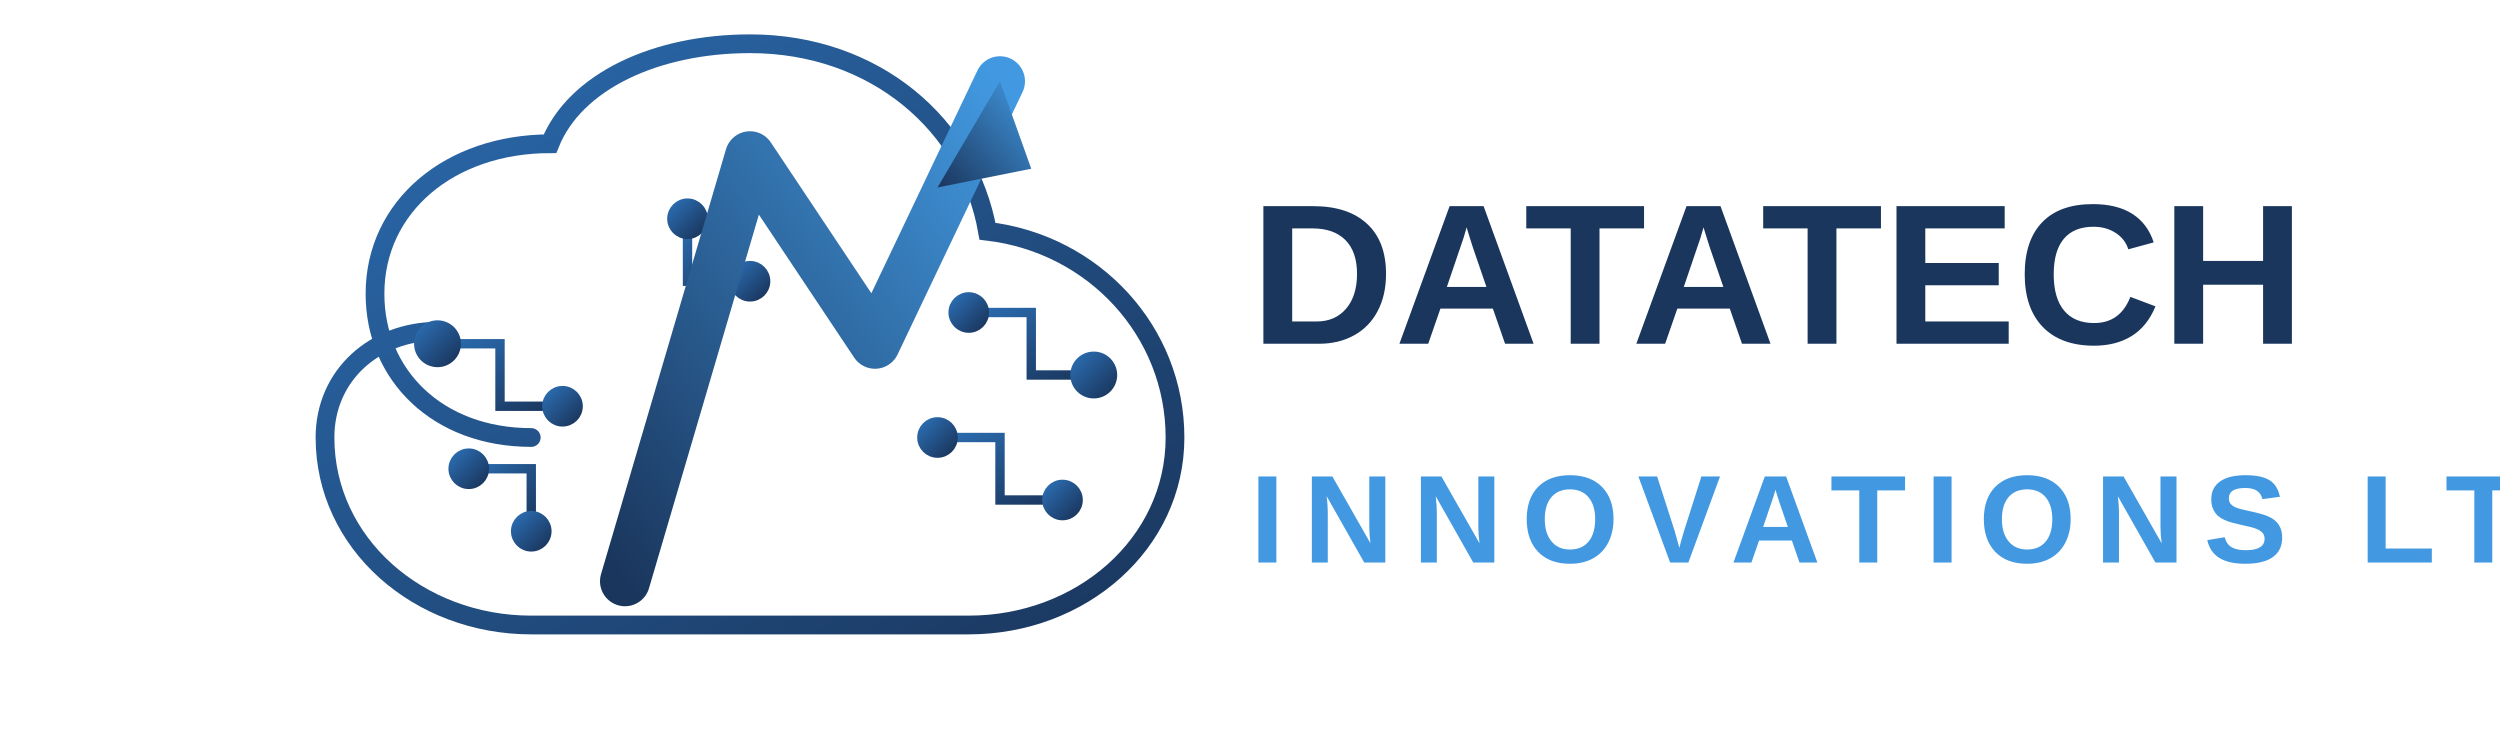
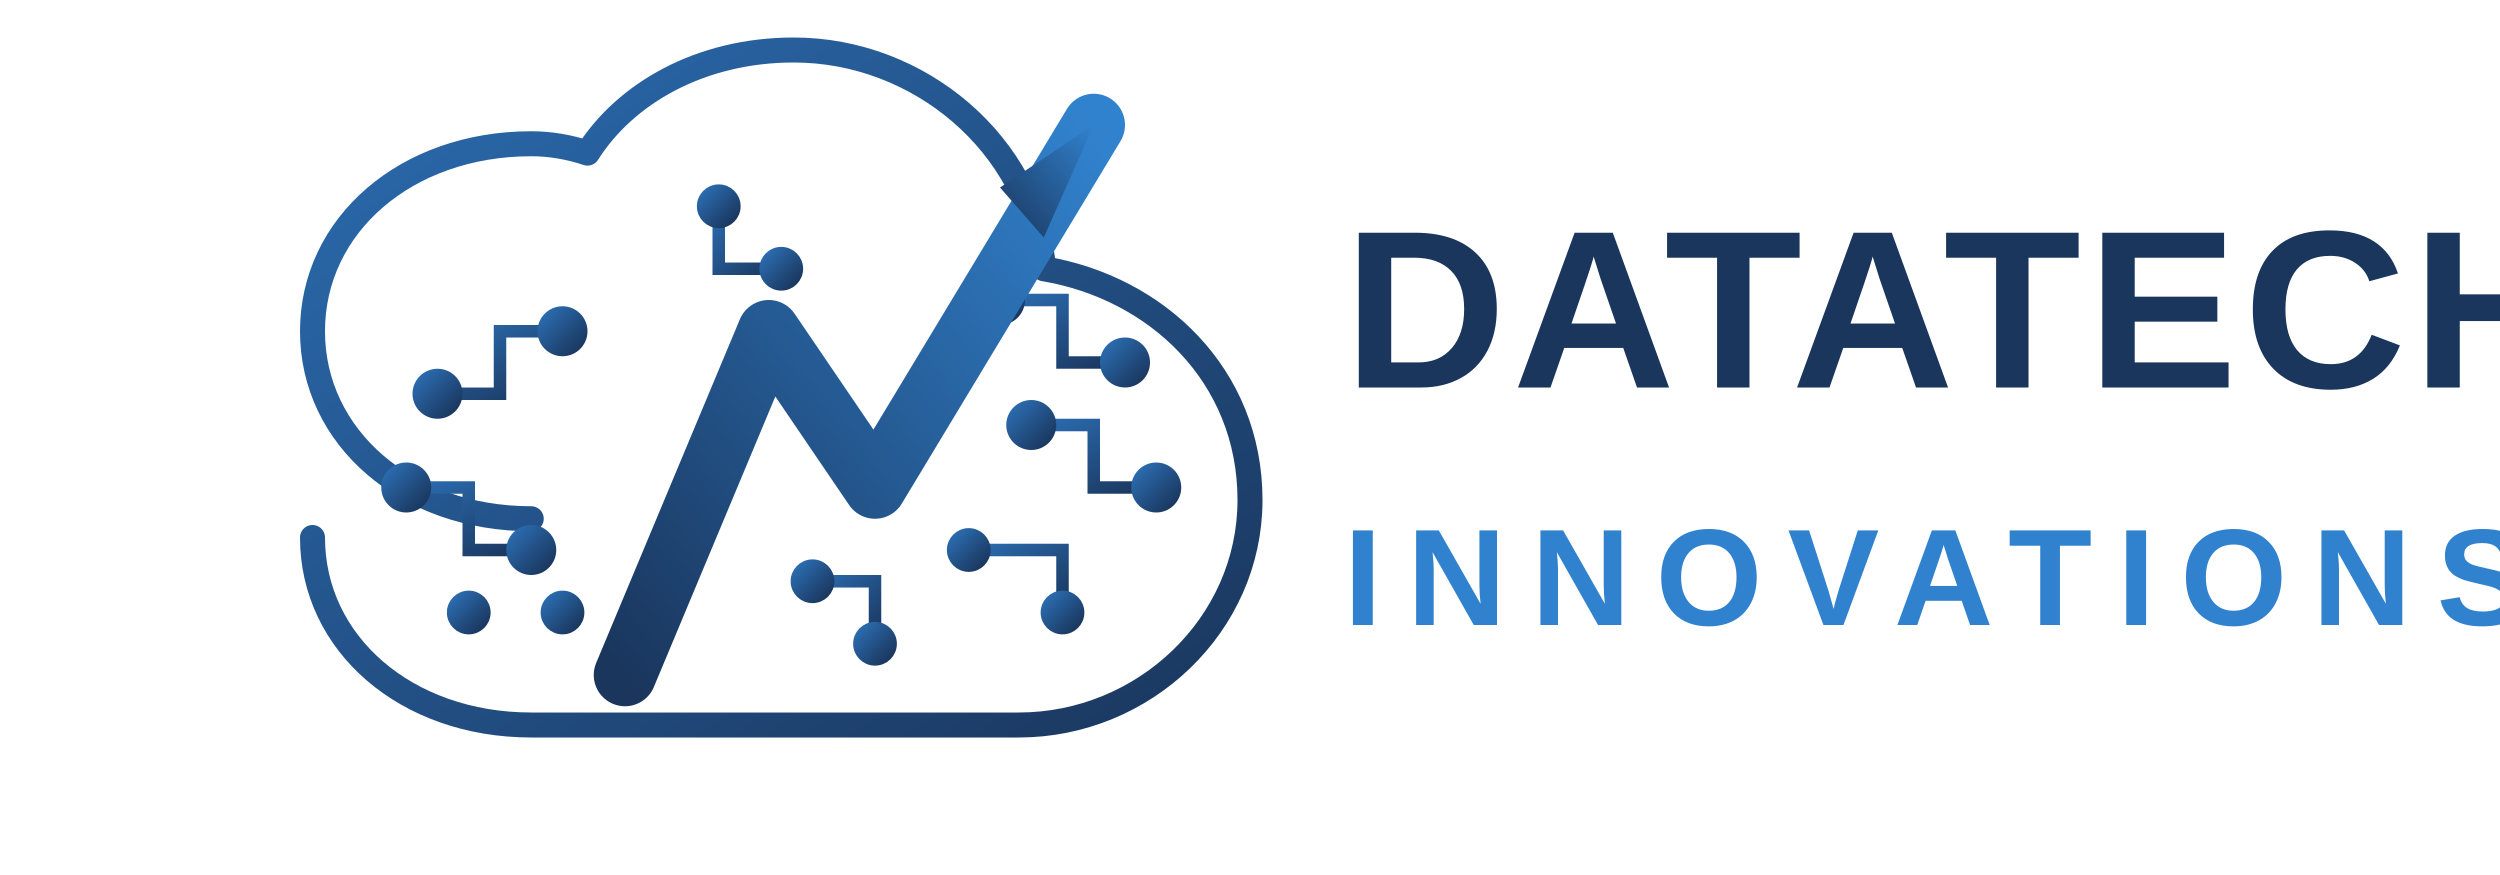
- <svg xmlns="http://www.w3.org/2000/svg" viewBox="0 0 400 120">
+ <svg xmlns="http://www.w3.org/2000/svg" viewBox="0 0 400 140">
  <defs>
    <linearGradient id="arrowGrad" x1="0%" y1="100%" x2="100%" y2="0%">
      <stop offset="0%" style="stop-color:#1a365d" />
-       <stop offset="100%" style="stop-color:#4299e1" />
+       <stop offset="100%" style="stop-color:#3182ce" />
    </linearGradient>
    <linearGradient id="cloudGrad" x1="0%" y1="0%" x2="100%" y2="100%">
      <stop offset="0%" style="stop-color:#2b6cb0" />
      <stop offset="100%" style="stop-color:#1a365d" />
    </linearGradient>
  </defs>
-   <g transform="translate(10, 5)">
-     <path d="M75 65 C60 65 50 55 50 42 C50 28 62 18 78 18 C82 8 95 2 110 2 C130 2 145 15 148 32 C165 34 178 48 178 65 C178 82 163 95 145 95 L75 95 C57 95 42 82 42 65 C42 55 50 48 60 48" fill="none" stroke="url(#cloudGrad)" stroke-width="3" stroke-linecap="round" />
-     <g stroke="url(#cloudGrad)" stroke-width="1.5" fill="none">
-       <path d="M60 50 L70 50 L70 60 L80 60" />
-       <circle cx="60" cy="50" r="3" fill="url(#cloudGrad)" />
-       <circle cx="80" cy="60" r="2.5" fill="url(#cloudGrad)" />
-       <path d="M65 70 L75 70 L75 80" />
-       <circle cx="65" cy="70" r="2.5" fill="url(#cloudGrad)" />
-       <circle cx="75" cy="80" r="2.5" fill="url(#cloudGrad)" />
-       <path d="M145 45 L155 45 L155 55 L165 55" />
-       <circle cx="145" cy="45" r="2.5" fill="url(#cloudGrad)" />
-       <circle cx="165" cy="55" r="3" fill="url(#cloudGrad)" />
-       <path d="M140 65 L150 65 L150 75 L160 75" />
-       <circle cx="140" cy="65" r="2.5" fill="url(#cloudGrad)" />
-       <circle cx="160" cy="75" r="2.5" fill="url(#cloudGrad)" />
-       <path d="M100 30 L100 40 L110 40" />
-       <circle cx="100" cy="30" r="2.5" fill="url(#cloudGrad)" />
-       <circle cx="110" cy="40" r="2.5" fill="url(#cloudGrad)" />
+   <g transform="translate(15, 8)">
+     <path d="M70 75 C50 75 35 62 35 45 C35 28 50 15 70 15 C73 15 76 15.5 79 16.5 C85 7 97 0 112 0 C132 0 150 15 152 35 C170 38 185 52 185 72 C185 92 168 108 148 108 L70 108 C50 108 35 95 35 78" fill="none" stroke="url(#cloudGrad)" stroke-width="4" stroke-linecap="round" stroke-linejoin="round" />
+     <g stroke="url(#cloudGrad)" stroke-width="2" fill="none" stroke-linecap="round">
+       <path d="M55 55 L65 55 L65 45 L75 45" />
+       <circle cx="55" cy="55" r="3" fill="url(#cloudGrad)" />
+       <circle cx="75" cy="45" r="3" fill="url(#cloudGrad)" />
+       <path d="M50 70 L60 70 L60 80 L70 80" />
+       <circle cx="50" cy="70" r="3" fill="url(#cloudGrad)" />
+       <circle cx="70" cy="80" r="3" fill="url(#cloudGrad)" />
+       <path d="M60 90 L75 90" />
+       <circle cx="60" cy="90" r="2.5" fill="url(#cloudGrad)" />
+       <circle cx="75" cy="90" r="2.5" fill="url(#cloudGrad)" />
+       <path d="M145 40 L155 40 L155 50 L165 50" />
+       <circle cx="145" cy="40" r="3" fill="url(#cloudGrad)" />
+       <circle cx="165" cy="50" r="3" fill="url(#cloudGrad)" />
+       <path d="M150 60 L160 60 L160 70 L170 70" />
+       <circle cx="150" cy="60" r="3" fill="url(#cloudGrad)" />
+       <circle cx="170" cy="70" r="3" fill="url(#cloudGrad)" />
+       <path d="M140 80 L155 80 L155 90" />
+       <circle cx="140" cy="80" r="2.5" fill="url(#cloudGrad)" />
+       <circle cx="155" cy="90" r="2.5" fill="url(#cloudGrad)" />
+       <path d="M100 25 L100 35 L110 35" />
+       <circle cx="100" cy="25" r="2.5" fill="url(#cloudGrad)" />
+       <circle cx="110" cy="35" r="2.5" fill="url(#cloudGrad)" />
+       <path d="M115 85 L125 85 L125 95" />
+       <circle cx="115" cy="85" r="2.5" fill="url(#cloudGrad)" />
+       <circle cx="125" cy="95" r="2.5" fill="url(#cloudGrad)" />
    </g>
-     <path d="M90 88 L110 20 L130 50 L150 8" fill="none" stroke="url(#arrowGrad)" stroke-width="8" stroke-linecap="round" stroke-linejoin="round" />
-     <polygon points="150,8 140,25 155,22" fill="url(#arrowGrad)" />
+     <path d="M85 100 L108 45 L125 70 L160 12" fill="none" stroke="url(#arrowGrad)" stroke-width="10" stroke-linecap="round" stroke-linejoin="round" />
+     <polygon points="160,12 145,22 152,30" fill="url(#arrowGrad)" />
  </g>
-   <text x="200" y="55" font-family="Arial, sans-serif" font-weight="bold" font-size="32" fill="#1a365d">DATATECH</text>
-   <text x="200" y="90" font-family="Arial, sans-serif" font-weight="600" font-size="20" fill="#4299e1" letter-spacing="3">INNOVATIONS LTD</text>
+   <text x="215" y="62" font-family="Arial Black, Arial, sans-serif" font-weight="900" font-size="36" fill="#1a365d" letter-spacing="1">DATATECH</text>
+   <text x="215" y="100" font-family="Arial, sans-serif" font-weight="700" font-size="22" fill="#3182ce" letter-spacing="4">INNOVATIONS LTD</text>
</svg>
